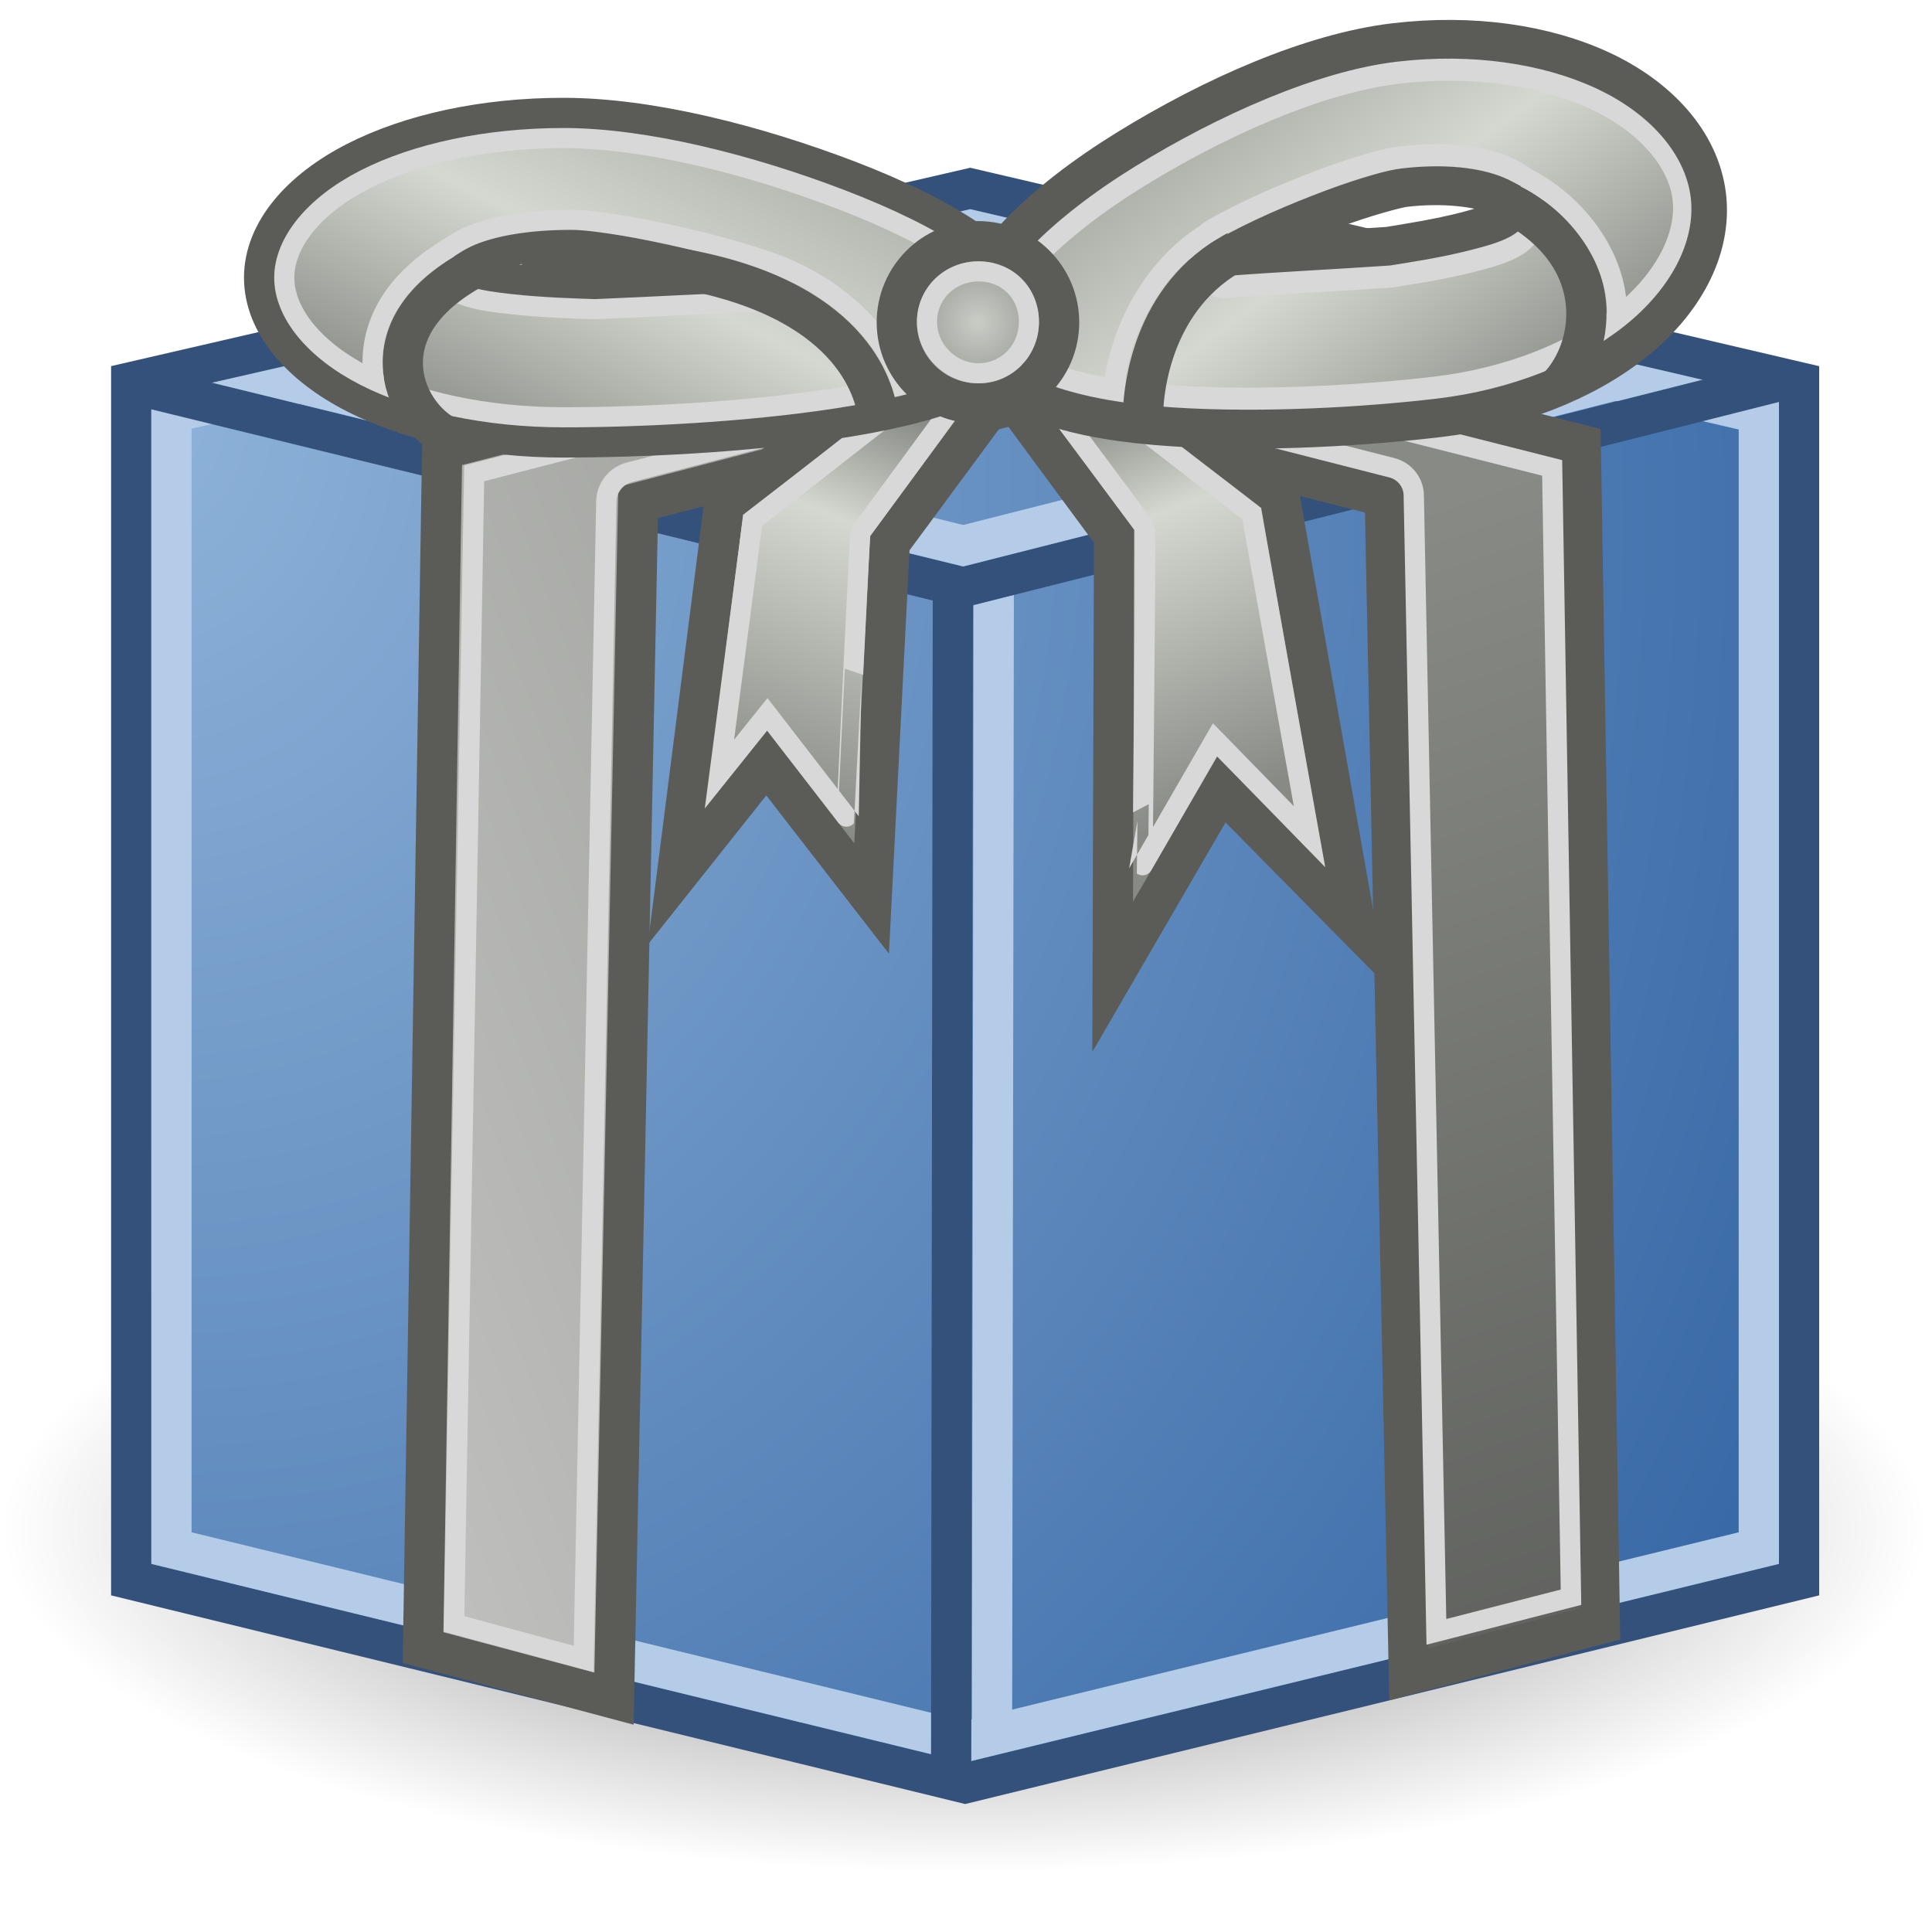
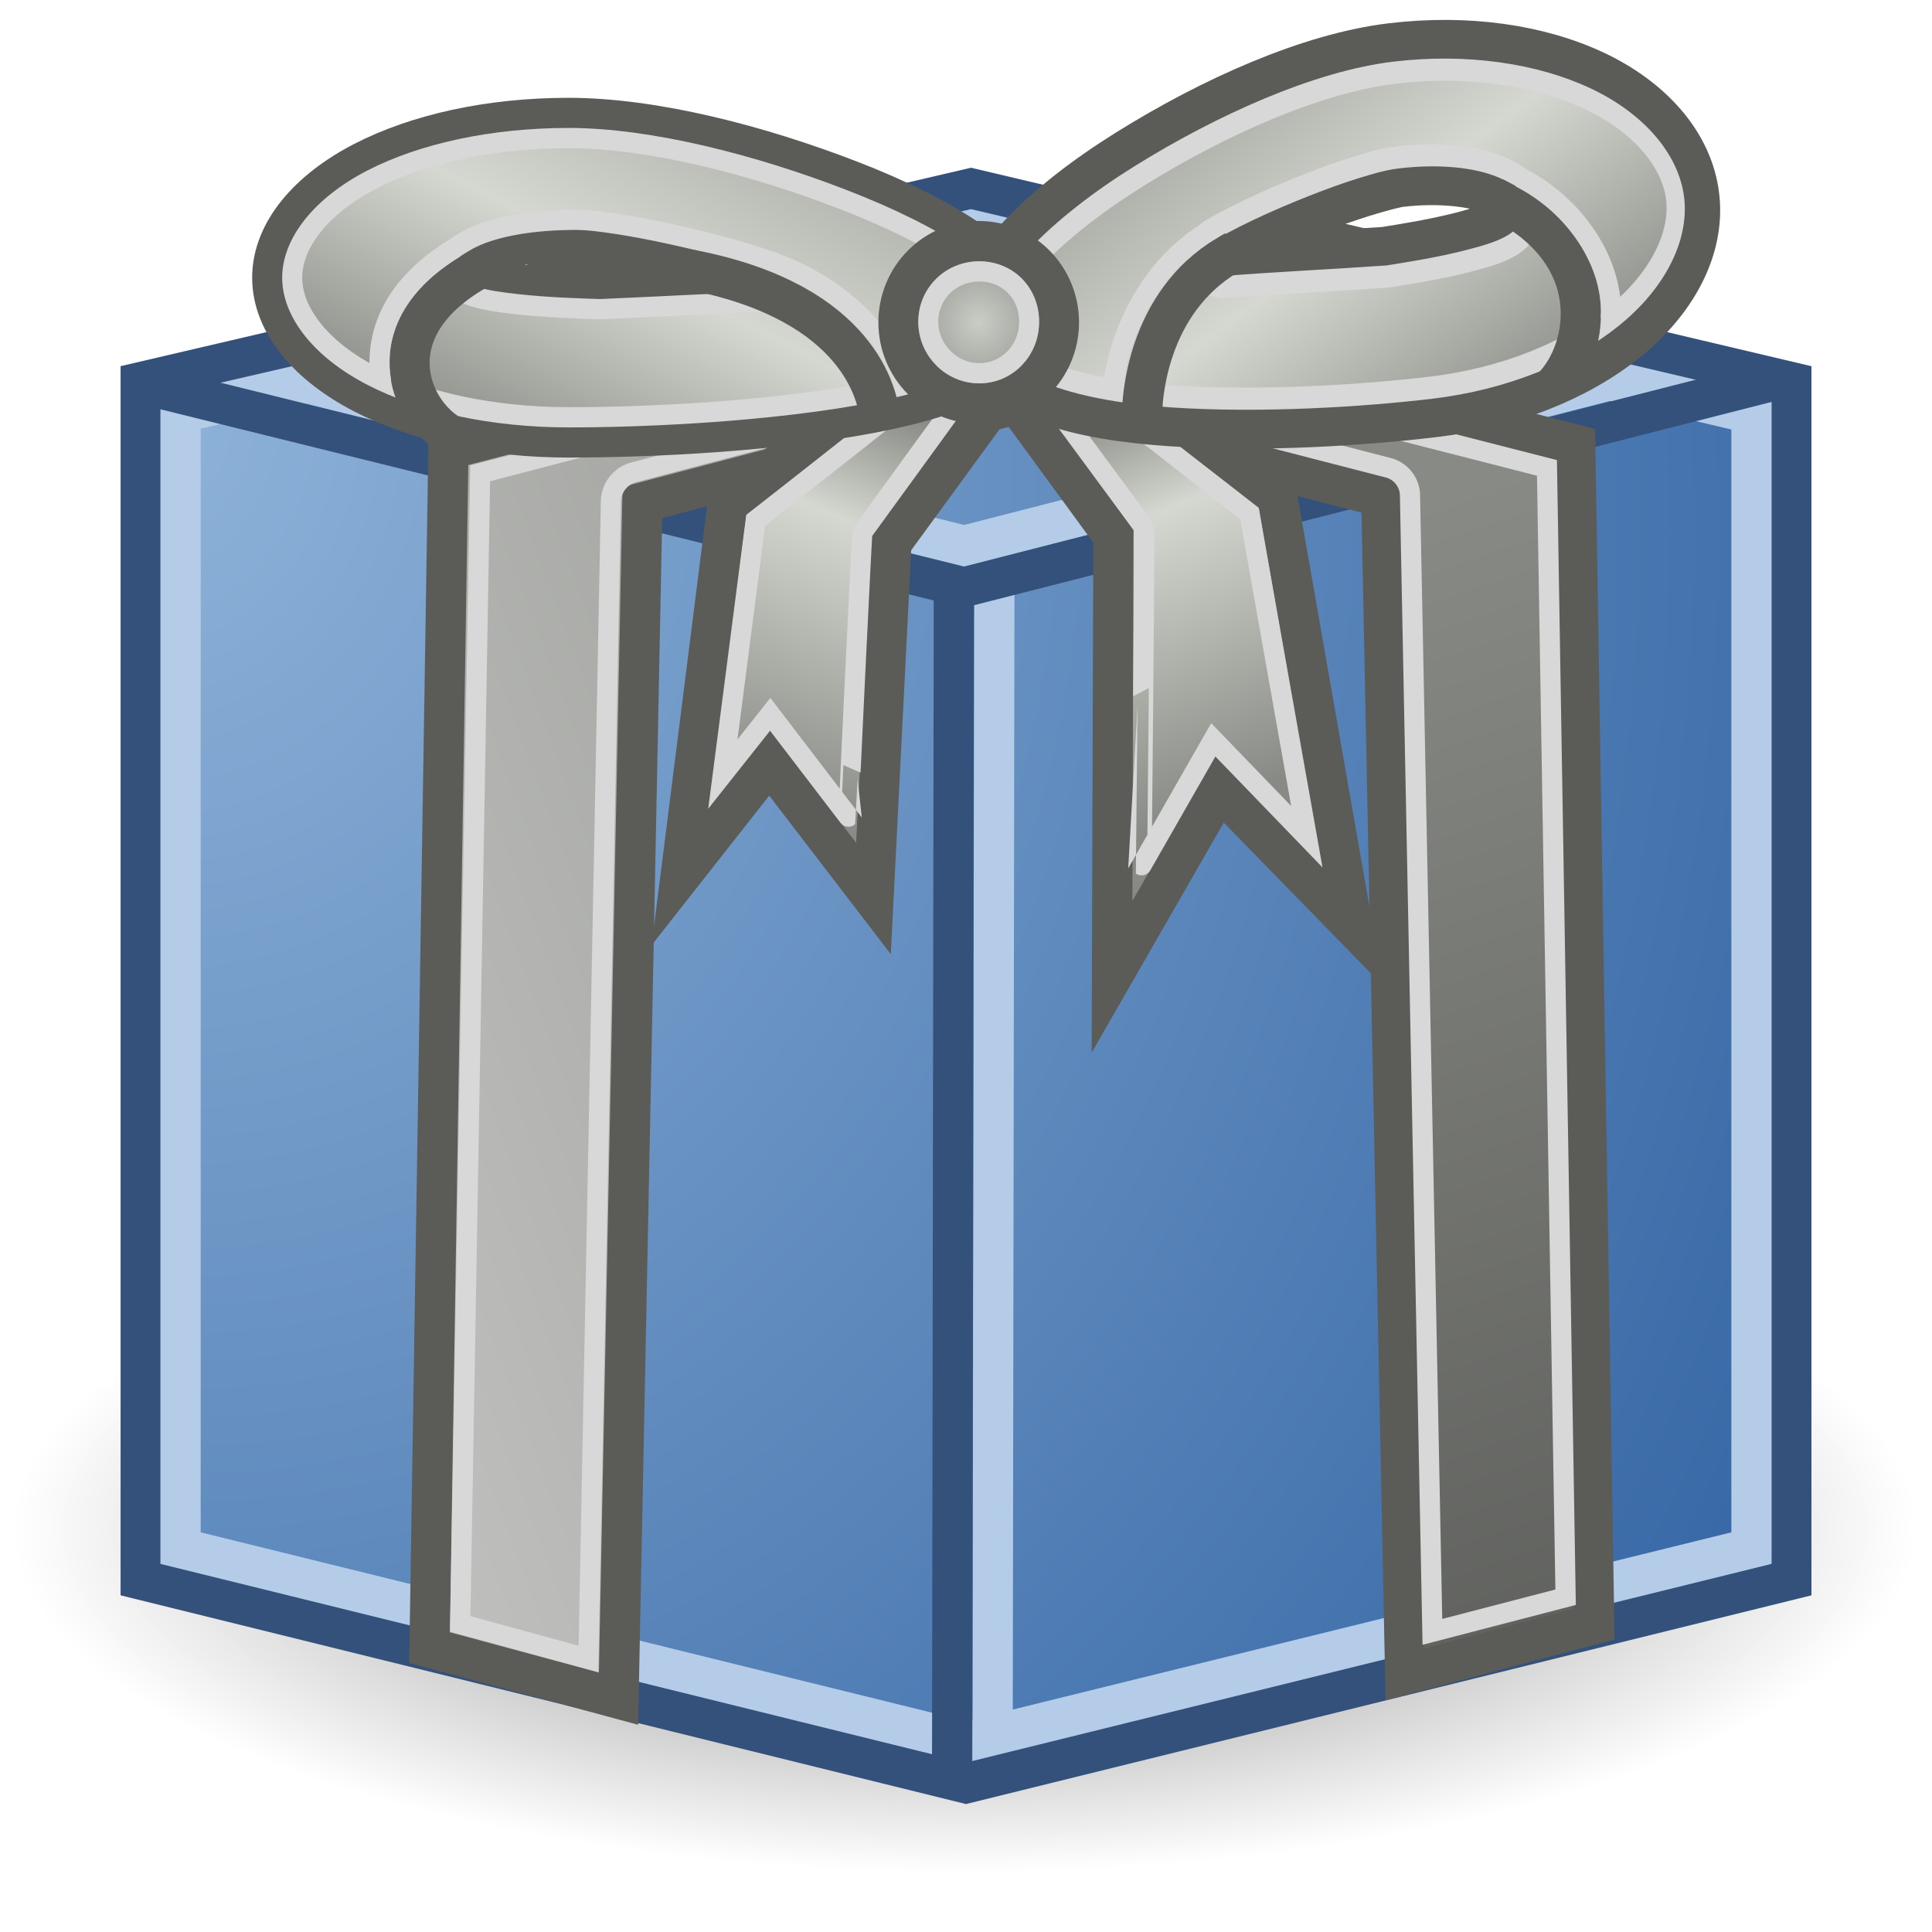
<svg xmlns="http://www.w3.org/2000/svg" xmlns:xlink="http://www.w3.org/1999/xlink" width="48px" height="48px" id="svg11300">
  <defs id="defs3">
    <linearGradient id="linearGradient6799">
      <stop id="stop6801" offset="0" style="stop-color:#90b4da;stop-opacity:1;" />
      <stop id="stop6803" offset="1" style="stop-color:#3465a4;stop-opacity:1" />
    </linearGradient>
    <linearGradient id="linearGradient4399">
      <stop id="stop4401" offset="0" style="stop-color:#888a85;stop-opacity:1;" />
      <stop style="stop-color:#d5d8d0;stop-opacity:1;" offset="0.384" id="stop4403" />
      <stop id="stop4405" offset="1" style="stop-color:#888a85;stop-opacity:1;" />
    </linearGradient>
    <linearGradient id="linearGradient12474">
      <stop style="stop-color:#888a85;stop-opacity:1;" offset="0" id="stop12476" />
      <stop id="stop12478" offset="0.437" style="stop-color:#d5d8d0;stop-opacity:1;" />
      <stop style="stop-color:#888a85;stop-opacity:1;" offset="1" id="stop12480" />
    </linearGradient>
    <linearGradient id="linearGradient10882">
      <stop id="stop10884" offset="0" style="stop-color:#888a85;stop-opacity:1;" />
      <stop style="stop-color:#d5d8d0;stop-opacity:1;" offset="0.296" id="stop10886" />
      <stop id="stop10888" offset="1" style="stop-color:#888a85;stop-opacity:1;" />
    </linearGradient>
    <linearGradient id="linearGradient7193">
      <stop style="stop-color:#cacdc6;stop-opacity:1;" offset="0" id="stop7195" />
      <stop style="stop-color:#888a85;stop-opacity:1;" offset="1" id="stop7197" />
    </linearGradient>
    <linearGradient id="linearGradient13113">
      <stop style="stop-color:#888a85;stop-opacity:1;" offset="0" id="stop13115" />
      <stop style="stop-color:#ffffff;stop-opacity:1;" offset="1" id="stop13117" />
    </linearGradient>
    <linearGradient id="linearGradient11167">
      <stop style="stop-color:#888a85;stop-opacity:1;" offset="0" id="stop11169" />
      <stop style="stop-color:#3e3f3d;stop-opacity:1;" offset="1" id="stop11171" />
    </linearGradient>
    <linearGradient id="linearGradient30743">
      <stop style="stop-color:#000000;stop-opacity:1;" offset="0" id="stop30745" />
      <stop style="stop-color:#000000;stop-opacity:0;" offset="1" id="stop30747" />
    </linearGradient>
    <radialGradient xlink:href="#linearGradient30743" id="radialGradient19051" gradientUnits="userSpaceOnUse" gradientTransform="matrix(1,0,0,0.6052632,0,2.368421)" cx="10.5" cy="6" fx="10.5" fy="6" r="9.5" />
    <radialGradient xlink:href="#linearGradient7193" id="radialGradient5980" gradientUnits="userSpaceOnUse" cx="23.422" cy="7.766" fx="23.422" fy="7.766" r="2.266" />
-     <linearGradient xlink:href="#linearGradient12474" id="linearGradient5992" gradientUnits="userSpaceOnUse" gradientTransform="matrix(-0.9660463,0.1144608,9.0597772e-2,0.764643,50.30038,13.28192)" x1="9.799" y1="-6.872" x2="20.563" y2="-21.804" />
-     <linearGradient xlink:href="#linearGradient4399" id="linearGradient6000" gradientUnits="userSpaceOnUse" gradientTransform="matrix(1,0,0,0.6535952,-0.5000001,14.78288)" x1="9.799" y1="-6.872" x2="22.806" y2="-23.963" />
-     <linearGradient xlink:href="#linearGradient10882" id="linearGradient6004" gradientUnits="userSpaceOnUse" gradientTransform="matrix(-1.130178,0,0,1.136499,51.44639,-7.784189)" x1="22.125" y1="16.003" x2="18.737" y2="24.441" />
-     <linearGradient xlink:href="#linearGradient10882" id="linearGradient6008" gradientUnits="userSpaceOnUse" gradientTransform="matrix(1.130178,0,0,1.136499,-1.661441,-7.607412)" x1="22.125" y1="16.003" x2="18.737" y2="24.441" />
-     <linearGradient xlink:href="#linearGradient11167" id="linearGradient6013" gradientUnits="userSpaceOnUse" gradientTransform="matrix(1.130101,0,0,1.129488,-1.659543,-7.524384)" x1="34.067" y1="17.285" x2="48.999" y2="61.308" />
-     <linearGradient xlink:href="#linearGradient13113" id="linearGradient6016" gradientUnits="userSpaceOnUse" gradientTransform="matrix(1.13005,0,0,1.147531,-1.658571,-7.735448)" x1="31.764" y1="7.886" x2="-31.887" y2="32.188" />
-     <radialGradient xlink:href="#linearGradient6799" id="radialGradient6416" cx="2.76" cy="9.166" fx="2.76" fy="9.166" r="21.219" gradientTransform="matrix(0.6954065,2.521114,-2.170647,0.5987361,20.7378,-2.624988)" gradientUnits="userSpaceOnUse" />
+     <linearGradient xlink:href="#linearGradient12474" id="linearGradient5992" gradientUnits="userSpaceOnUse" gradientTransform="matrix(-0.9560423,0.1144608,8.9659573e-2,0.764643,50.04958,13.28192)" x1="9.799" y1="-6.872" x2="20.563" y2="-21.804" />
+     <linearGradient xlink:href="#linearGradient4399" id="linearGradient6000" gradientUnits="userSpaceOnUse" gradientTransform="matrix(0.9896443,0,0,0.6535952,-0.2247315,14.78288)" x1="9.799" y1="-6.872" x2="22.806" y2="-23.963" />
+     <linearGradient xlink:href="#linearGradient10882" id="linearGradient6004" gradientUnits="userSpaceOnUse" gradientTransform="matrix(-1.118474,0,0,1.136499,51.18372,-7.784189)" x1="22.125" y1="16.003" x2="18.737" y2="24.441" />
+     <linearGradient xlink:href="#linearGradient10882" id="linearGradient6008" gradientUnits="userSpaceOnUse" gradientTransform="matrix(1.118474,0,0,1.136499,-1.374145,-7.607412)" x1="22.125" y1="16.003" x2="18.737" y2="24.441" />
+     <linearGradient xlink:href="#linearGradient11167" id="linearGradient6013" gradientUnits="userSpaceOnUse" gradientTransform="matrix(1.118398,0,0,1.129488,-1.372267,-7.524384)" x1="34.067" y1="17.285" x2="48.999" y2="61.308" />
+     <linearGradient xlink:href="#linearGradient13113" id="linearGradient6016" gradientUnits="userSpaceOnUse" gradientTransform="matrix(1.118348,0,0,1.147531,-1.371305,-7.735448)" x1="31.764" y1="7.886" x2="-31.887" y2="32.188" />
+     <radialGradient xlink:href="#linearGradient6799" id="radialGradient6416" cx="2.76" cy="9.166" fx="2.76" fy="9.166" r="21.219" gradientTransform="matrix(0.6882051,2.521114,-2.148168,0.5987361,20.79314,-2.624988)" gradientUnits="userSpaceOnUse" />
  </defs>
  <g id="layer1">
-     <path style="opacity:0.539;fill:url(#radialGradient19051);fill-opacity:1;fill-rule:evenodd;stroke:none;stroke-width:0.5;stroke-linecap:round;stroke-linejoin:round;stroke-miterlimit:4;stroke-dasharray:none;stroke-dashoffset:0;stroke-opacity:1" id="path29772" d="M 20,6 A 9.5,5.75 0 1 1 1,6 A 9.5,5.75 0 1 1 20,6 z" transform="matrix(2.513158,0,0,1.482389,-2.440381,29.08758)" />
-     <path style="fill:url(#radialGradient6416);fill-opacity:1;fill-rule:evenodd;stroke:#33517a;stroke-width:1;stroke-linecap:butt;stroke-linejoin:miter;stroke-miterlimit:4;stroke-dasharray:none;stroke-dashoffset:0;stroke-opacity:1" d="M 24.104,4.681 L 3.26,9.494 L 3.26,39.244 L 23.979,44.306 L 44.697,39.244 L 44.697,9.494 L 24.104,4.681 z" id="path2219" />
-     <path transform="translate(41.97856,8.462311)" style="fill:none;fill-opacity:1;fill-rule:evenodd;stroke:#b4cce7;stroke-width:1;stroke-linecap:butt;stroke-linejoin:miter;stroke-miterlimit:4;stroke-dashoffset:0;stroke-opacity:1" d="M -17.875,-2.75 L -37.719,1.789 L -37.719,30 L -18,34.812 L 1.719,30 L 1.719,1.812 L -17.875,-2.75 z" id="path3961" />
-     <path id="path4346" d="M 24.691,13.941 L 24.646,43.307" style="fill:none;fill-rule:evenodd;stroke:#b4cce7;stroke-width:1px;stroke-linecap:butt;stroke-linejoin:miter;stroke-opacity:1" />
-     <path style="fill:none;fill-rule:evenodd;stroke:#33517a;stroke-width:1px;stroke-linecap:butt;stroke-linejoin:miter;stroke-opacity:1" d="M 3.229,9.525 L 23.916,14.587 L 44.479,9.4" id="path2811" />
-     <path style="fill:none;fill-rule:evenodd;stroke:#33517a;stroke-width:1px;stroke-linecap:butt;stroke-linejoin:miter;stroke-opacity:1" d="M 23.674,14.536 L 23.63,44.5" id="path2813" />
-     <path id="path3963" d="M 7.604,9.558 L 23.932,13.558 L 40.26,9.417" style="fill:none;fill-rule:evenodd;stroke:#b4cce7;stroke-width:1px;stroke-linecap:butt;stroke-linejoin:miter;stroke-opacity:1" />
-     <path style="fill:url(#linearGradient6016);fill-opacity:1;fill-rule:evenodd;stroke:#5b5c58;stroke-width:1;stroke-linecap:butt;stroke-linejoin:miter;stroke-miterlimit:4;stroke-dasharray:none;stroke-opacity:1" d="M 10.511,40.934 L 10.985,11.165 L 32.06,5.739 L 37.179,6.93 L 15.854,12.484 L 15.255,42.202 L 10.511,40.934 z" id="path2375" />
-     <path style="fill:url(#linearGradient6013);fill-opacity:1;fill-rule:evenodd;stroke:#5b5c58;stroke-width:1;stroke-linecap:butt;stroke-linejoin:miter;stroke-miterlimit:4;stroke-dasharray:none;stroke-opacity:1" d="M 39.748,40.349 L 39.274,11.048 L 18.197,5.707 L 13.078,6.88 L 34.404,12.346 L 35.003,41.597 L 39.748,40.349 z" id="path6271" />
-     <path style="fill:none;fill-opacity:1;fill-rule:evenodd;stroke:#d7d8d7;stroke-width:0.504;stroke-linecap:butt;stroke-linejoin:miter;stroke-miterlimit:4;stroke-dasharray:none;stroke-opacity:1" id="path8549" d="M 17.281,6.219 L 15.281,6.688 L 33.719,11.469 C 34.038,11.56 34.256,11.855 34.25,12.188 L 34.812,40.875 L 38.156,40 L 37.688,11.469 L 17.281,6.219 z" transform="matrix(1,0,0,0.9834222,0.875,0.3457338)" />
-     <path style="fill:none;fill-opacity:1;fill-rule:evenodd;stroke:#d7d8d7;stroke-width:0.504;stroke-linecap:butt;stroke-linejoin:miter;stroke-miterlimit:4;stroke-dasharray:none;stroke-opacity:1" id="path6636" d="M 31.188,6.281 L 10.906,11.531 L 10.406,40.188 L 13.625,41.062 L 14.188,12.25 C 14.187,11.892 14.433,11.581 14.781,11.5 L 33.094,6.719 L 31.188,6.281 z" transform="matrix(1,0,0,0.9974587,0.875,0.2586029)" />
-     <path style="fill:url(#linearGradient6008);fill-opacity:1;fill-rule:evenodd;stroke:#5b5c58;stroke-width:1;stroke-linecap:butt;stroke-linejoin:miter;stroke-miterlimit:4;stroke-dasharray:none;stroke-opacity:1" d="M 24.195,7.746 L 17.993,12.518 L 16.815,21.757 L 19.043,18.953 L 21.655,22.323 L 22.106,13.495 L 25.943,8.299 L 24.195,7.746 z" id="path9209" />
-     <path id="path8944" d="M 24.653,8.283 L 18.699,12.933 L 17.874,19.232 L 19.064,17.747 L 21.027,20.289 C 21.025,20.292 21.362,13.214 21.379,13.224 L 24.913,8.41 L 24.653,8.283 z" style="fill:none;fill-opacity:1;fill-rule:evenodd;stroke:#d7d8d7;stroke-width:0.5;stroke-linecap:butt;stroke-linejoin:miter;stroke-miterlimit:4;stroke-opacity:1" />
-     <path id="path10907" d="M 25.59,7.569 L 31.792,12.341 L 33.677,22.994 L 30.344,19.616 L 27.644,24.268 L 27.679,13.319 L 23.842,8.122 L 25.59,7.569 z" style="fill:url(#linearGradient6004);fill-opacity:1;fill-rule:evenodd;stroke:#5b5c58;stroke-width:1;stroke-linecap:butt;stroke-linejoin:miter;stroke-miterlimit:4;stroke-dasharray:none;stroke-opacity:1" />
-     <path style="fill:none;fill-opacity:1;fill-rule:evenodd;stroke:#d7d8d7;stroke-width:0.5;stroke-linecap:butt;stroke-linejoin:miter;stroke-miterlimit:4;stroke-opacity:1" d="M 25.154,8.173 L 31.094,12.764 L 32.535,20.788 L 30.187,18.38 L 28.386,21.498 C 28.389,21.5 28.47,13.1 28.453,13.11 L 24.805,8.211 L 25.154,8.173 z" id="path10909" />
-     <path style="fill:url(#linearGradient6000);fill-opacity:1;fill-rule:evenodd;stroke:#5b5c58;stroke-width:1;stroke-linecap:butt;stroke-linejoin:miter;stroke-miterlimit:4;stroke-dasharray:none;stroke-dashoffset:0;stroke-opacity:1" d="M 14,2.93 C 12.022,2.93 10.203,3.329 8.844,4.024 C 7.484,4.719 6.562,5.756 6.562,6.899 C 6.562,8.042 7.484,9.079 8.844,9.774 C 10.203,10.469 12.022,10.868 14,10.868 C 15.815,10.868 18.468,10.754 20.781,10.399 C 21.938,10.221 23.023,9.983 23.906,9.618 C 24.79,9.252 25.562,8.654 25.562,7.899 C 25.562,7.143 24.903,6.542 24.094,5.993 C 23.285,5.443 22.246,4.935 21.094,4.493 C 18.789,3.608 16.142,2.93 14,2.93 z M 14.188,5.961 C 14.35,5.961 15.202,6.055 16.125,6.243 C 17.048,6.431 18.13,6.685 19,6.993 C 17.593,7.038 16.188,7.123 14.781,7.18 C 13.899,7.151 11.312,7.077 11.438,6.586 C 11.521,6.526 11.647,6.446 11.812,6.368 C 12.281,6.147 13.172,5.961 14.188,5.961 z" id="path12074" />
-     <path style="fill:none;fill-opacity:1;fill-rule:evenodd;stroke:#d7d8d7;stroke-width:0.5;stroke-linecap:butt;stroke-linejoin:miter;stroke-miterlimit:4;stroke-dashoffset:0;stroke-opacity:1" id="path14394" d="M 15.188,-15.125 C 13.277,-15.125 11.516,-14.741 10.25,-14.094 C 8.99,-13.45 8.25,-12.526 8.25,-11.656 C 8.25,-10.786 8.99,-9.863 10.25,-9.219 C 11.516,-8.571 13.277,-8.188 15.188,-8.188 C 16.981,-8.187 19.634,-8.307 21.906,-8.656 C 23.043,-8.831 24.087,-9.067 24.906,-9.406 C 25.306,-9.572 25.668,-9.804 25.906,-10.031 C 26.145,-10.259 26.25,-10.452 26.25,-10.656 C 26.25,-10.886 26.154,-11.089 25.938,-11.344 C 25.721,-11.598 25.387,-11.894 25,-12.156 C 24.238,-12.674 23.22,-13.162 22.094,-13.594 C 19.829,-14.463 17.222,-15.125 15.188,-15.125 z M 15.375,-13.094 C 15.553,-13.094 15.766,-13.079 16.125,-13.031 C 16.484,-12.983 16.931,-12.909 17.406,-12.812 C 18.341,-12.622 19.432,-12.354 20.344,-12.031 C 20.552,-11.941 20.675,-11.725 20.646,-11.5 C 20.617,-11.275 20.443,-11.097 20.219,-11.062 C 18.821,-11.017 17.414,-10.932 16,-10.875 C 15.979,-10.874 15.958,-10.874 15.938,-10.875 C 15.499,-10.89 14.649,-10.913 13.875,-11 C 13.488,-11.043 13.115,-11.091 12.812,-11.188 C 12.661,-11.236 12.522,-11.287 12.375,-11.406 C 12.228,-11.526 12.057,-11.828 12.125,-12.094 C 12.154,-12.206 12.22,-12.305 12.312,-12.375 C 12.419,-12.452 12.584,-12.563 12.781,-12.656 C 13.375,-12.936 14.297,-13.094 15.375,-13.094 z" transform="translate(-1.1875,18.55514)" />
-     <path style="fill:none;fill-rule:evenodd;stroke:#5b5c58;stroke-width:1;stroke-linecap:butt;stroke-linejoin:miter;stroke-miterlimit:4;stroke-dasharray:none;stroke-opacity:1" d="M 11.905,6.595 C 9.19,7.988 9.88,10.052 10.955,10.76" id="path10925" />
-     <path id="path15922" d="M 19.093,6.502 C 21.385,7.301 22.386,9.04 22.471,9.78" style="fill:none;fill-rule:evenodd;stroke:#d7d8d7;stroke-width:0.5;stroke-linecap:butt;stroke-linejoin:miter;stroke-miterlimit:4;stroke-dasharray:none;stroke-opacity:1" />
-     <path style="fill:none;fill-rule:evenodd;stroke:#5b5c58;stroke-width:1;stroke-linecap:butt;stroke-linejoin:miter;stroke-miterlimit:4;stroke-dasharray:none;stroke-opacity:1" d="M 16.796,6.653 C 21.118,7.377 21.742,9.66 21.816,10.362" id="path10927" />
-     <path id="path14396" d="M 11.162,6.152 C 8.988,7.452 9.232,9.071 9.299,9.501" style="fill:none;fill-rule:evenodd;stroke:#d7d8d7;stroke-width:0.5;stroke-linecap:butt;stroke-linejoin:miter;stroke-miterlimit:4;stroke-dasharray:none;stroke-opacity:1" />
-     <path id="path16315" d="M 34.65,1.075 C 36.561,0.849 38.373,1.107 39.783,1.764 C 41.192,2.422 42.226,3.53 42.385,4.867 C 42.543,6.204 41.797,7.523 40.58,8.491 C 39.363,9.46 37.661,10.135 35.75,10.361 C 33.997,10.569 31.418,10.74 29.134,10.589 C 27.992,10.513 26.911,10.359 26.007,10.033 C 25.103,9.706 24.273,9.095 24.169,8.211 C 24.064,7.328 24.618,6.549 25.323,5.813 C 26.029,5.077 26.962,4.364 28.013,3.715 C 30.117,2.416 32.58,1.32 34.65,1.075 z M 34.889,4.643 C 34.731,4.661 33.922,4.868 33.056,5.194 C 32.19,5.519 31.181,5.94 30.383,6.4 C 31.749,6.292 33.117,6.231 34.484,6.137 C 35.332,6.001 37.821,5.619 37.632,5.059 C 37.543,4.998 37.41,4.919 37.239,4.846 C 36.757,4.642 35.87,4.526 34.889,4.643 z" style="fill:url(#linearGradient5992);fill-opacity:1;fill-rule:evenodd;stroke:#5b5c58;stroke-width:1;stroke-linecap:butt;stroke-linejoin:miter;stroke-miterlimit:4;stroke-dasharray:none;stroke-dashoffset:0;stroke-opacity:1" />
-     <path d="M 15.188,-15 C 13.293,-15 11.556,-14.605 10.312,-13.969 C 9.076,-13.337 8.375,-12.461 8.375,-11.656 C 8.375,-10.851 9.076,-9.976 10.312,-9.344 C 11.556,-8.708 13.293,-8.312 15.188,-8.312 C 16.976,-8.312 19.613,-8.434 21.875,-8.781 C 23.007,-8.955 24.039,-9.198 24.844,-9.531 C 25.233,-9.692 25.589,-9.881 25.812,-10.094 C 26.036,-10.306 26.125,-10.493 26.125,-10.656 C 26.125,-10.851 26.048,-11.041 25.844,-11.281 C 25.64,-11.522 25.32,-11.772 24.938,-12.031 C 24.186,-12.542 23.183,-13.039 22.062,-13.469 C 19.808,-14.334 17.197,-15 15.188,-15 z M 15.375,-13.219 C 15.576,-13.219 15.795,-13.205 16.156,-13.156 C 16.517,-13.108 16.959,-13.035 17.438,-12.938 C 18.375,-12.747 19.484,-12.482 20.406,-12.156 C 20.688,-12.054 20.858,-11.766 20.813,-11.47 C 20.767,-11.174 20.518,-10.951 20.219,-10.938 C 18.823,-10.892 17.415,-10.807 16,-10.75 C 15.979,-10.749 15.958,-10.749 15.938,-10.75 C 15.499,-10.765 14.625,-10.787 13.844,-10.875 C 13.453,-10.919 13.099,-10.961 12.781,-11.062 C 12.622,-11.113 12.481,-11.176 12.312,-11.312 C 12.144,-11.449 11.951,-11.811 12.031,-12.125 C 12.064,-12.261 12.141,-12.382 12.25,-12.469 C 12.362,-12.549 12.514,-12.653 12.719,-12.75 C 13.342,-13.044 14.283,-13.219 15.375,-13.219 z" id="path16317" style="fill:none;fill-opacity:1;fill-rule:evenodd;stroke:#d7d8d7;stroke-width:0.467;stroke-linecap:butt;stroke-linejoin:miter;stroke-miterlimit:4;stroke-dashoffset:0;stroke-opacity:1" transform="matrix(-0.9660463,0.1144608,0.1386145,1.169903,51.48743,17.6164)" />
-     <path id="path16319" d="M 37.243,4.912 C 40.059,6.232 39.65,8.663 38.709,9.615" style="fill:none;fill-rule:evenodd;stroke:#5b5c58;stroke-width:1;stroke-linecap:butt;stroke-linejoin:miter;stroke-miterlimit:4;stroke-dasharray:none;stroke-opacity:1" />
-     <path id="path16321" d="M 30.723,6.237 C 28.626,7.344 28.37,9.694 28.395,10.524" style="fill:none;fill-rule:evenodd;stroke:#5b5c58;stroke-width:1;stroke-linecap:butt;stroke-linejoin:miter;stroke-miterlimit:4;stroke-dasharray:none;stroke-opacity:1" />
-     <path style="fill:none;fill-rule:evenodd;stroke:#d7d8d7;stroke-width:0.5;stroke-linecap:butt;stroke-linejoin:miter;stroke-miterlimit:4;stroke-dasharray:none;stroke-opacity:1" d="M 37.89,4.409 C 39.247,5.083 40.26,6.524 40.165,7.926" id="path16323" />
-     <path style="fill:none;fill-rule:evenodd;stroke:#d7d8d7;stroke-width:0.5;stroke-linecap:butt;stroke-linejoin:miter;stroke-miterlimit:4;stroke-dasharray:none;stroke-opacity:1" d="M 30.212,5.664 C 28.219,6.75 27.637,9.064 27.663,9.894" id="path16325" />
-     <path style="fill:url(#radialGradient5980);fill-opacity:1;fill-rule:evenodd;stroke:#5b5c58;stroke-width:1;stroke-linecap:butt;stroke-linejoin:miter;stroke-miterlimit:4;stroke-dasharray:none;stroke-dashoffset:0;stroke-opacity:1" id="path16331" d="M 25.438,7.766 A 2.016,2.016 0 1 1 21.406,7.766 A 2.016,2.016 0 1 1 25.438,7.766 z" transform="translate(0.875,0.2426406)" />
-     <path style="fill:none;fill-opacity:1;fill-rule:evenodd;stroke:#d7d8d7;stroke-width:0.5;stroke-linecap:butt;stroke-linejoin:miter;stroke-miterlimit:4;stroke-dasharray:none;stroke-dashoffset:0;stroke-opacity:1" id="path17867" d="M 23.438,6.5 C 22.724,6.5 22.156,7.051 22.156,7.75 C 22.156,8.449 22.739,9.031 23.438,9.031 C 24.136,9.031 24.688,8.463 24.688,7.75 C 24.688,7.037 24.151,6.5 23.438,6.5 z" transform="translate(0.875,0.2426406)" />
+     <path style="opacity:0.539;fill:url(#radialGradient19051);fill-opacity:1;fill-rule:evenodd;stroke:none;stroke-width:0.5;stroke-linecap:round;stroke-linejoin:round;stroke-miterlimit:4;stroke-dasharray:none;stroke-dashoffset:0;stroke-opacity:1" id="path29772" d="M 20,6 A 9.5,5.75 0 1 1 1,6 A 9.5,5.75 0 1 1 20,6 z" transform="matrix(2.487132,0,0,1.482389,-2.145018,29.08758)" />
+     <path style="fill:url(#radialGradient6416);fill-opacity:1;fill-rule:evenodd;stroke:#33517a;stroke-width:1;stroke-linecap:butt;stroke-linejoin:miter;stroke-miterlimit:4;stroke-dasharray:none;stroke-dashoffset:0;stroke-opacity:1" d="M 24.124,4.681 L 3.496,9.494 L 3.496,39.244 L 24,44.306 L 44.505,39.244 L 44.505,9.494 L 24.124,4.681 z" id="path2219" />
+     <path style="fill:none;fill-opacity:1;fill-rule:evenodd;stroke:#b4cce7;stroke-width:1;stroke-linecap:butt;stroke-linejoin:miter;stroke-miterlimit:4;stroke-dashoffset:0;stroke-opacity:1" d="M 24.124,5.712 L 4.486,10.251 L 4.486,38.462 L 24,43.275 L 43.515,38.462 L 43.515,10.275 L 24.124,5.712 z" id="path3961" />
+     <path id="path4346" d="M 24.705,13.941 L 24.661,43.307" style="fill:none;fill-rule:evenodd;stroke:#b4cce7;stroke-width:1px;stroke-linecap:butt;stroke-linejoin:miter;stroke-opacity:1" />
+     <path style="fill:none;fill-rule:evenodd;stroke:#33517a;stroke-width:1px;stroke-linecap:butt;stroke-linejoin:miter;stroke-opacity:1" d="M 3.465,9.525 L 23.938,14.587 L 44.288,9.4" id="path2811" />
+     <path style="fill:none;fill-rule:evenodd;stroke:#33517a;stroke-width:1px;stroke-linecap:butt;stroke-linejoin:miter;stroke-opacity:1" d="M 23.699,14.536 L 23.655,44.5" id="path2813" />
+     <path id="path3963" d="M 7.795,9.558 L 23.954,13.558 L 40.113,9.417" style="fill:none;fill-rule:evenodd;stroke:#b4cce7;stroke-width:1px;stroke-linecap:butt;stroke-linejoin:miter;stroke-opacity:1" />
+     <path style="fill:url(#linearGradient6016);fill-opacity:1;fill-rule:evenodd;stroke:#5b5c58;stroke-width:1;stroke-linecap:butt;stroke-linejoin:miter;stroke-miterlimit:4;stroke-dasharray:none;stroke-opacity:1" d="M 10.672,40.934 L 11.141,11.165 L 31.999,5.739 L 37.065,6.93 L 15.96,12.484 L 15.367,42.202 L 10.672,40.934 z" id="path2375" />
+     <path style="fill:url(#linearGradient6013);fill-opacity:1;fill-rule:evenodd;stroke:#5b5c58;stroke-width:1;stroke-linecap:butt;stroke-linejoin:miter;stroke-miterlimit:4;stroke-dasharray:none;stroke-opacity:1" d="M 39.607,40.349 L 39.137,11.048 L 18.279,5.707 L 13.213,6.88 L 34.318,12.346 L 34.911,41.597 L 39.607,40.349 z" id="path6271" />
+     <path style="fill:none;fill-opacity:1;fill-rule:evenodd;stroke:#d7d8d7;stroke-width:0.507;stroke-linecap:butt;stroke-linejoin:miter;stroke-miterlimit:4;stroke-dasharray:none;stroke-opacity:1" id="path8549" d="M 17.281,6.219 L 15.281,6.688 L 33.719,11.469 C 34.038,11.56 34.256,11.855 34.25,12.188 L 34.812,40.875 L 38.156,40 L 37.688,11.469 L 17.281,6.219 z" transform="matrix(0.9896444,0,0,0.9834222,1.13603,0.3457338)" />
+     <path style="fill:none;fill-opacity:1;fill-rule:evenodd;stroke:#d7d8d7;stroke-width:0.506;stroke-linecap:butt;stroke-linejoin:miter;stroke-miterlimit:4;stroke-dasharray:none;stroke-opacity:1" id="path6636" d="M 31.188,6.281 L 10.906,11.531 L 10.406,40.188 L 13.625,41.062 L 14.188,12.25 C 14.187,11.892 14.433,11.581 14.781,11.5 L 33.094,6.719 L 31.188,6.281 z" transform="matrix(0.9896444,0,0,0.9974587,1.13603,0.2586029)" />
+     <path style="fill:url(#linearGradient6008);fill-opacity:1;fill-rule:evenodd;stroke:#5b5c58;stroke-width:1;stroke-linecap:butt;stroke-linejoin:miter;stroke-miterlimit:4;stroke-dasharray:none;stroke-opacity:1" d="M 24.214,7.746 L 18.077,12.518 L 16.911,21.757 L 19.116,18.953 L 21.701,22.323 L 22.147,13.495 L 25.944,8.299 L 24.214,7.746 z" id="path9209" />
+     <path id="path8944" d="M 24.668,8.283 L 18.775,12.933 L 17.959,19.232 L 19.136,17.747 L 21.08,20.289 C 21.077,20.292 21.411,13.214 21.427,13.224 L 24.925,8.41 L 24.668,8.283 z" style="fill:none;fill-opacity:1;fill-rule:evenodd;stroke:#d7d8d7;stroke-width:0.5;stroke-linecap:butt;stroke-linejoin:miter;stroke-miterlimit:4;stroke-opacity:1" />
+     <path id="path10907" d="M 25.595,7.569 L 31.733,12.341 L 33.598,22.994 L 30.3,19.616 L 27.628,24.268 L 27.663,13.319 L 23.865,8.122 L 25.595,7.569 z" style="fill:url(#linearGradient6004);fill-opacity:1;fill-rule:evenodd;stroke:#5b5c58;stroke-width:1;stroke-linecap:butt;stroke-linejoin:miter;stroke-miterlimit:4;stroke-dasharray:none;stroke-opacity:1" />
+     <path style="fill:none;fill-opacity:1;fill-rule:evenodd;stroke:#d7d8d7;stroke-width:0.5;stroke-linecap:butt;stroke-linejoin:miter;stroke-miterlimit:4;stroke-opacity:1" d="M 25.164,8.173 L 31.042,12.764 L 32.468,20.788 L 30.144,18.38 L 28.362,21.498 C 28.365,21.5 28.445,13.1 28.429,13.11 L 24.819,8.211 L 25.164,8.173 z" id="path10909" />
+     <path style="fill:url(#linearGradient6000);fill-opacity:1;fill-rule:evenodd;stroke:#5b5c58;stroke-width:1;stroke-linecap:butt;stroke-linejoin:miter;stroke-miterlimit:4;stroke-dasharray:none;stroke-dashoffset:0;stroke-opacity:1" d="M 14.125,2.93 C 12.167,2.93 10.368,3.329 9.022,4.024 C 7.677,4.719 6.765,5.756 6.765,6.899 C 6.765,8.042 7.677,9.079 9.022,9.774 C 10.368,10.469 12.167,10.868 14.125,10.868 C 15.921,10.868 18.546,10.754 20.836,10.399 C 21.981,10.221 23.055,9.983 23.929,9.618 C 24.803,9.252 25.568,8.654 25.568,7.899 C 25.568,7.143 24.915,6.542 24.114,5.993 C 23.313,5.443 22.286,4.935 21.145,4.493 C 18.865,3.608 16.245,2.93 14.125,2.93 z M 14.311,5.961 C 14.472,5.961 15.315,6.055 16.228,6.243 C 17.142,6.431 18.212,6.685 19.073,6.993 C 17.681,7.038 16.291,7.123 14.898,7.18 C 14.025,7.151 11.465,7.077 11.589,6.586 C 11.671,6.526 11.796,6.446 11.96,6.368 C 12.423,6.147 13.305,5.961 14.311,5.961 z" id="path12074" />
+     <path style="fill:none;fill-opacity:1;fill-rule:evenodd;stroke:#d7d8d7;stroke-width:0.503;stroke-linecap:butt;stroke-linejoin:miter;stroke-miterlimit:4;stroke-dashoffset:0;stroke-opacity:1" id="path14394" d="M 15.188,-15.125 C 13.277,-15.125 11.516,-14.741 10.25,-14.094 C 8.99,-13.45 8.25,-12.526 8.25,-11.656 C 8.25,-10.786 8.99,-9.863 10.25,-9.219 C 11.516,-8.571 13.277,-8.188 15.188,-8.188 C 16.981,-8.187 19.634,-8.307 21.906,-8.656 C 23.043,-8.831 24.087,-9.067 24.906,-9.406 C 25.306,-9.572 25.668,-9.804 25.906,-10.031 C 26.145,-10.259 26.25,-10.452 26.25,-10.656 C 26.25,-10.886 26.154,-11.089 25.938,-11.344 C 25.721,-11.598 25.387,-11.894 25,-12.156 C 24.238,-12.674 23.22,-13.162 22.094,-13.594 C 19.829,-14.463 17.222,-15.125 15.188,-15.125 z M 15.375,-13.094 C 15.553,-13.094 15.766,-13.079 16.125,-13.031 C 16.484,-12.983 16.931,-12.909 17.406,-12.812 C 18.341,-12.622 19.432,-12.354 20.344,-12.031 C 20.552,-11.941 20.675,-11.725 20.646,-11.5 C 20.617,-11.275 20.443,-11.097 20.219,-11.062 C 18.821,-11.017 17.414,-10.932 16,-10.875 C 15.979,-10.874 15.958,-10.874 15.938,-10.875 C 15.499,-10.89 14.649,-10.913 13.875,-11 C 13.488,-11.043 13.115,-11.091 12.812,-11.188 C 12.661,-11.236 12.522,-11.287 12.375,-11.406 C 12.228,-11.526 12.057,-11.828 12.125,-12.094 C 12.154,-12.206 12.22,-12.305 12.312,-12.375 C 12.419,-12.452 12.584,-12.563 12.781,-12.656 C 13.375,-12.936 14.297,-13.094 15.375,-13.094 z" transform="matrix(0.9896444,0,0,1,-0.9051121,18.55514)" />
+     <path style="fill:none;fill-rule:evenodd;stroke:#5b5c58;stroke-width:1;stroke-linecap:butt;stroke-linejoin:miter;stroke-miterlimit:4;stroke-dasharray:none;stroke-opacity:1" d="M 12.052,6.595 C 9.365,7.988 10.048,10.052 11.111,10.76" id="path10925" />
+     <path id="path15922" d="M 19.165,6.502 C 21.434,7.301 22.425,9.04 22.509,9.78" style="fill:none;fill-rule:evenodd;stroke:#d7d8d7;stroke-width:0.5;stroke-linecap:butt;stroke-linejoin:miter;stroke-miterlimit:4;stroke-dasharray:none;stroke-opacity:1" />
+     <path style="fill:none;fill-rule:evenodd;stroke:#5b5c58;stroke-width:1;stroke-linecap:butt;stroke-linejoin:miter;stroke-miterlimit:4;stroke-dasharray:none;stroke-opacity:1" d="M 16.892,6.653 C 21.169,7.377 21.786,9.66 21.86,10.362" id="path10927" />
+     <path id="path14396" d="M 11.316,6.152 C 9.165,7.452 9.406,9.071 9.472,9.501" style="fill:none;fill-rule:evenodd;stroke:#d7d8d7;stroke-width:0.5;stroke-linecap:butt;stroke-linejoin:miter;stroke-miterlimit:4;stroke-dasharray:none;stroke-opacity:1" />
+     <path id="path16315" d="M 34.561,1.075 C 36.453,0.849 38.246,1.107 39.641,1.764 C 41.036,2.422 42.059,3.53 42.216,4.867 C 42.373,6.204 41.634,7.523 40.429,8.491 C 39.225,9.46 37.541,10.135 35.65,10.361 C 33.915,10.569 31.363,10.74 29.102,10.589 C 27.972,10.513 26.902,10.359 26.008,10.033 C 25.113,9.706 24.292,9.095 24.188,8.211 C 24.085,7.328 24.633,6.549 25.331,5.813 C 26.029,5.077 26.952,4.364 27.993,3.715 C 30.076,2.416 32.513,1.32 34.561,1.075 z M 34.798,4.643 C 34.642,4.661 33.841,4.868 32.984,5.194 C 32.127,5.519 31.128,5.94 30.338,6.4 C 31.69,6.292 33.044,6.231 34.397,6.137 C 35.237,6.001 37.699,5.619 37.512,5.059 C 37.425,4.998 37.293,4.919 37.124,4.846 C 36.646,4.642 35.769,4.526 34.798,4.643 z" style="fill:url(#linearGradient5992);fill-opacity:1;fill-rule:evenodd;stroke:#5b5c58;stroke-width:1;stroke-linecap:butt;stroke-linejoin:miter;stroke-miterlimit:4;stroke-dasharray:none;stroke-dashoffset:0;stroke-opacity:1" />
+     <path d="M 15.188,-15 C 13.293,-15 11.556,-14.605 10.312,-13.969 C 9.076,-13.337 8.375,-12.461 8.375,-11.656 C 8.375,-10.851 9.076,-9.976 10.312,-9.344 C 11.556,-8.708 13.293,-8.312 15.188,-8.312 C 16.976,-8.312 19.613,-8.434 21.875,-8.781 C 23.007,-8.955 24.039,-9.198 24.844,-9.531 C 25.233,-9.692 25.589,-9.881 25.812,-10.094 C 26.036,-10.306 26.125,-10.493 26.125,-10.656 C 26.125,-10.851 26.048,-11.041 25.844,-11.281 C 25.64,-11.522 25.32,-11.772 24.938,-12.031 C 24.186,-12.542 23.183,-13.039 22.062,-13.469 C 19.808,-14.334 17.197,-15 15.188,-15 z M 15.375,-13.219 C 15.576,-13.219 15.795,-13.205 16.156,-13.156 C 16.517,-13.108 16.959,-13.035 17.438,-12.938 C 18.375,-12.747 19.484,-12.482 20.406,-12.156 C 20.688,-12.054 20.858,-11.766 20.813,-11.47 C 20.767,-11.174 20.518,-10.951 20.219,-10.938 C 18.823,-10.892 17.415,-10.807 16,-10.75 C 15.979,-10.749 15.958,-10.749 15.938,-10.75 C 15.499,-10.765 14.625,-10.787 13.844,-10.875 C 13.453,-10.919 13.099,-10.961 12.781,-11.062 C 12.622,-11.113 12.481,-11.176 12.312,-11.312 C 12.144,-11.449 11.951,-11.811 12.031,-12.125 C 12.064,-12.261 12.141,-12.382 12.25,-12.469 C 12.362,-12.549 12.514,-12.653 12.719,-12.75 C 13.342,-13.044 14.283,-13.219 15.375,-13.219 z" id="path16317" style="fill:none;fill-opacity:1;fill-rule:evenodd;stroke:#d7d8d7;stroke-width:0.469;stroke-linecap:butt;stroke-linejoin:miter;stroke-miterlimit:4;stroke-dashoffset:0;stroke-opacity:1" transform="matrix(-0.9560423,0.1144608,0.1371791,1.169903,51.22434,17.6164)" />
+     <path id="path16319" d="M 37.128,4.912 C 39.915,6.232 39.509,8.663 38.579,9.615" style="fill:none;fill-rule:evenodd;stroke:#5b5c58;stroke-width:1;stroke-linecap:butt;stroke-linejoin:miter;stroke-miterlimit:4;stroke-dasharray:none;stroke-opacity:1" />
+     <path id="path16321" d="M 30.675,6.237 C 28.599,7.344 28.346,9.694 28.371,10.524" style="fill:none;fill-rule:evenodd;stroke:#5b5c58;stroke-width:1;stroke-linecap:butt;stroke-linejoin:miter;stroke-miterlimit:4;stroke-dasharray:none;stroke-opacity:1" />
+     <path style="fill:none;fill-rule:evenodd;stroke:#d7d8d7;stroke-width:0.5;stroke-linecap:butt;stroke-linejoin:miter;stroke-miterlimit:4;stroke-dasharray:none;stroke-opacity:1" d="M 37.768,4.409 C 39.111,5.083 40.113,6.524 40.019,7.926" id="path16323" />
+     <path style="fill:none;fill-rule:evenodd;stroke:#d7d8d7;stroke-width:0.5;stroke-linecap:butt;stroke-linejoin:miter;stroke-miterlimit:4;stroke-dasharray:none;stroke-opacity:1" d="M 30.169,5.664 C 28.197,6.75 27.621,9.064 27.647,9.894" id="path16325" />
+     <path style="fill:url(#radialGradient5980);fill-opacity:1;fill-rule:evenodd;stroke:#5b5c58;stroke-width:1.005;stroke-linecap:butt;stroke-linejoin:miter;stroke-miterlimit:4;stroke-dasharray:none;stroke-dashoffset:0;stroke-opacity:1" id="path16331" d="M 25.438,7.766 A 2.016,2.016 0 1 1 21.406,7.766 A 2.016,2.016 0 1 1 25.438,7.766 z" transform="matrix(0.9896444,0,0,1,1.13603,0.2426406)" />
+     <path style="fill:none;fill-opacity:1;fill-rule:evenodd;stroke:#d7d8d7;stroke-width:0.503;stroke-linecap:butt;stroke-linejoin:miter;stroke-miterlimit:4;stroke-dasharray:none;stroke-dashoffset:0;stroke-opacity:1" id="path17867" d="M 23.438,6.5 C 22.724,6.5 22.156,7.051 22.156,7.75 C 22.156,8.449 22.739,9.031 23.438,9.031 C 24.136,9.031 24.688,8.463 24.688,7.75 C 24.688,7.037 24.151,6.5 23.438,6.5 z" transform="matrix(0.9896444,0,0,1,1.13603,0.2426406)" />
  </g>
</svg>
